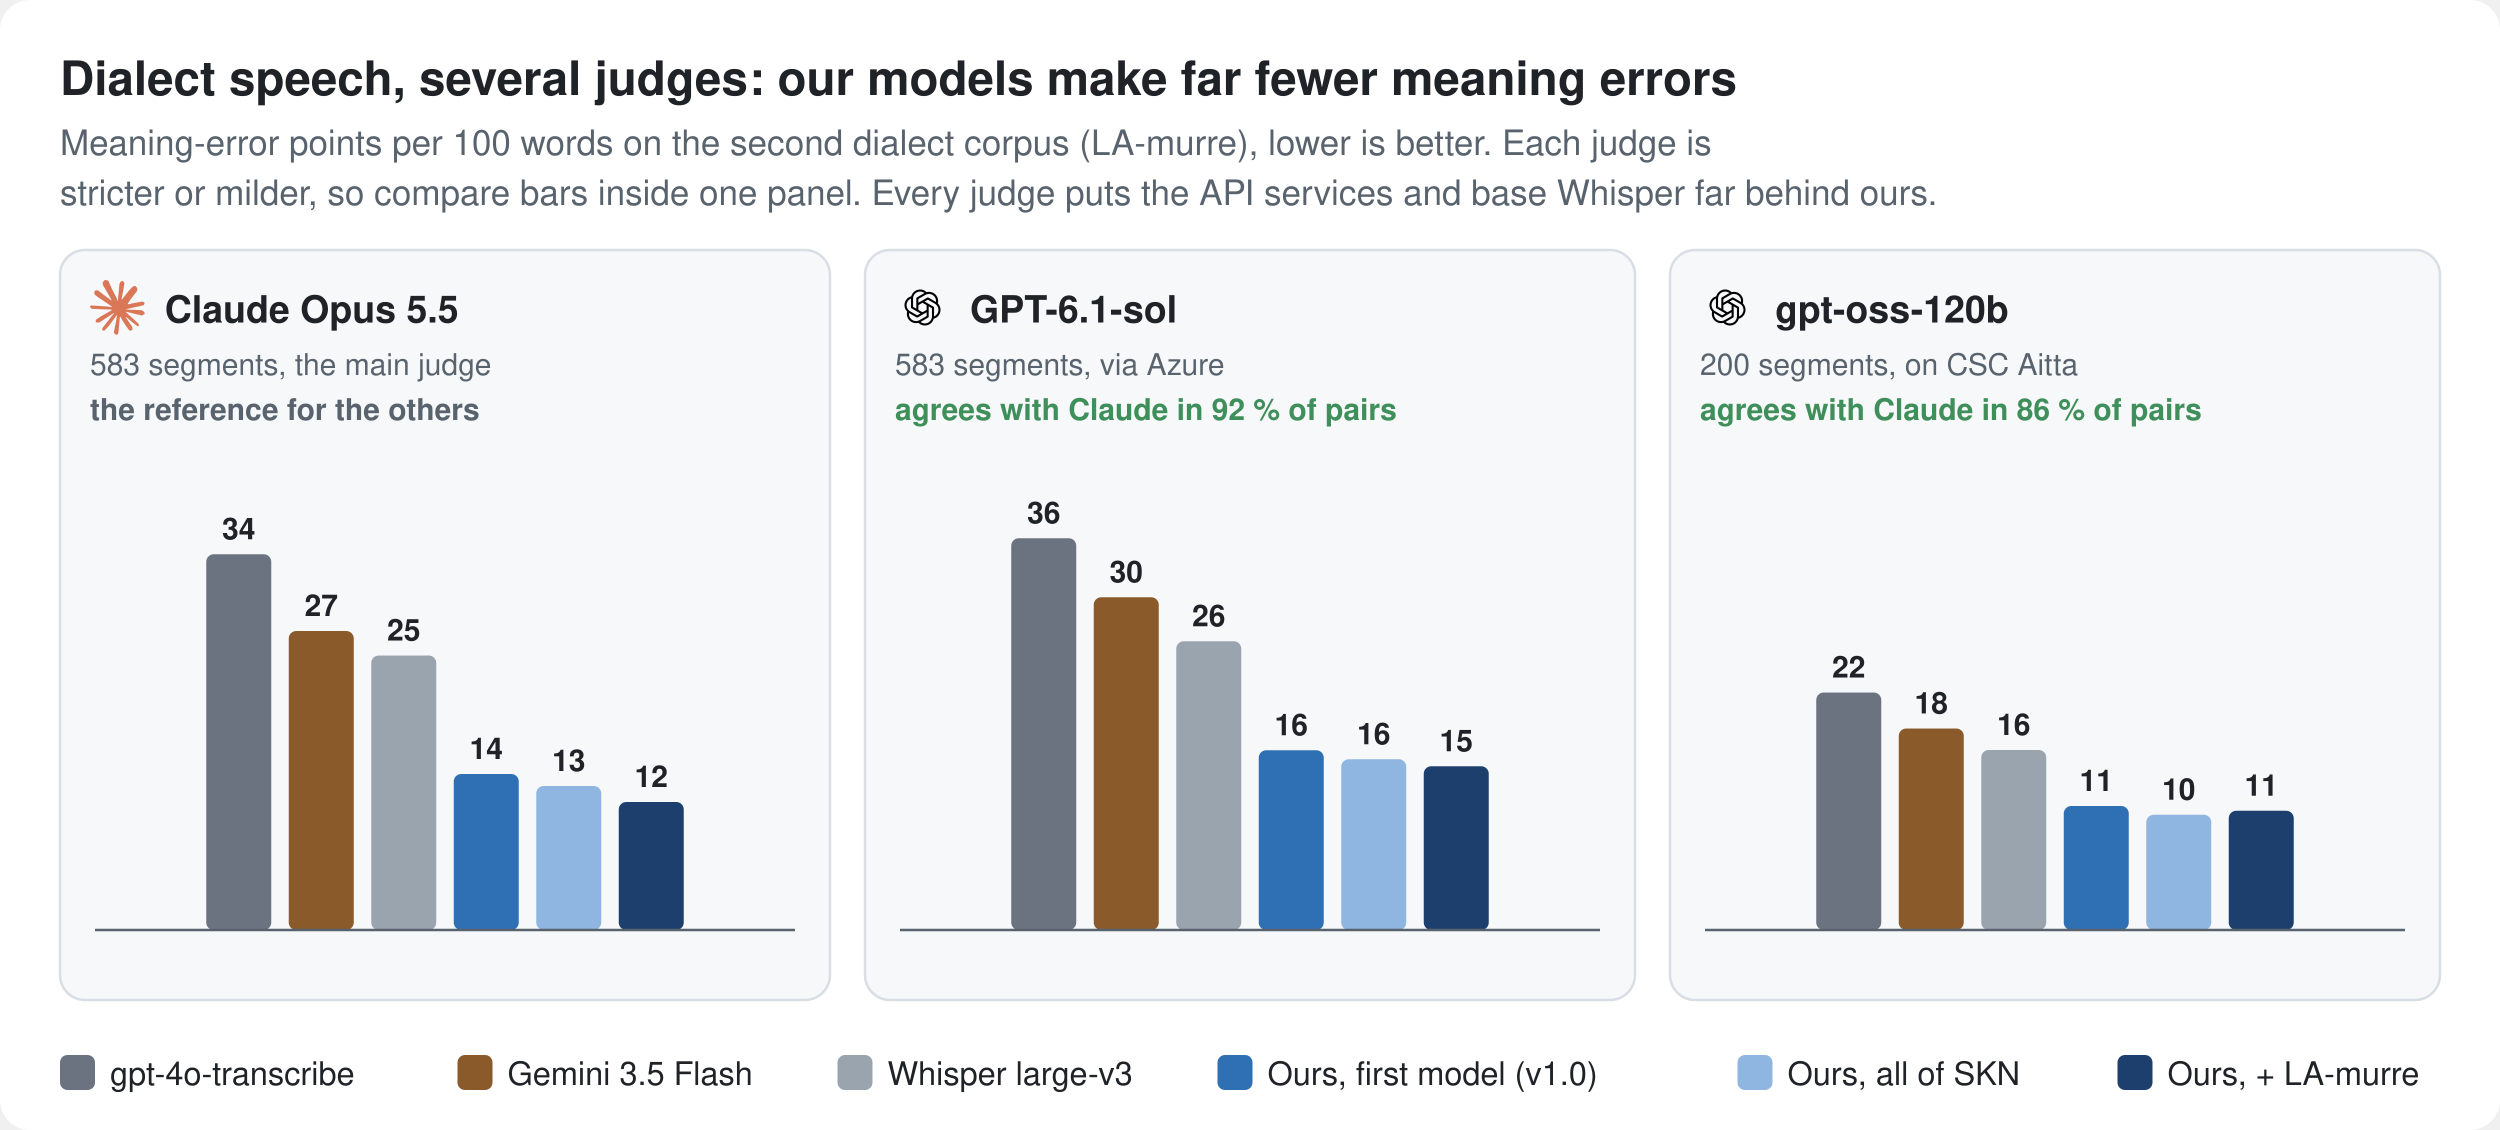
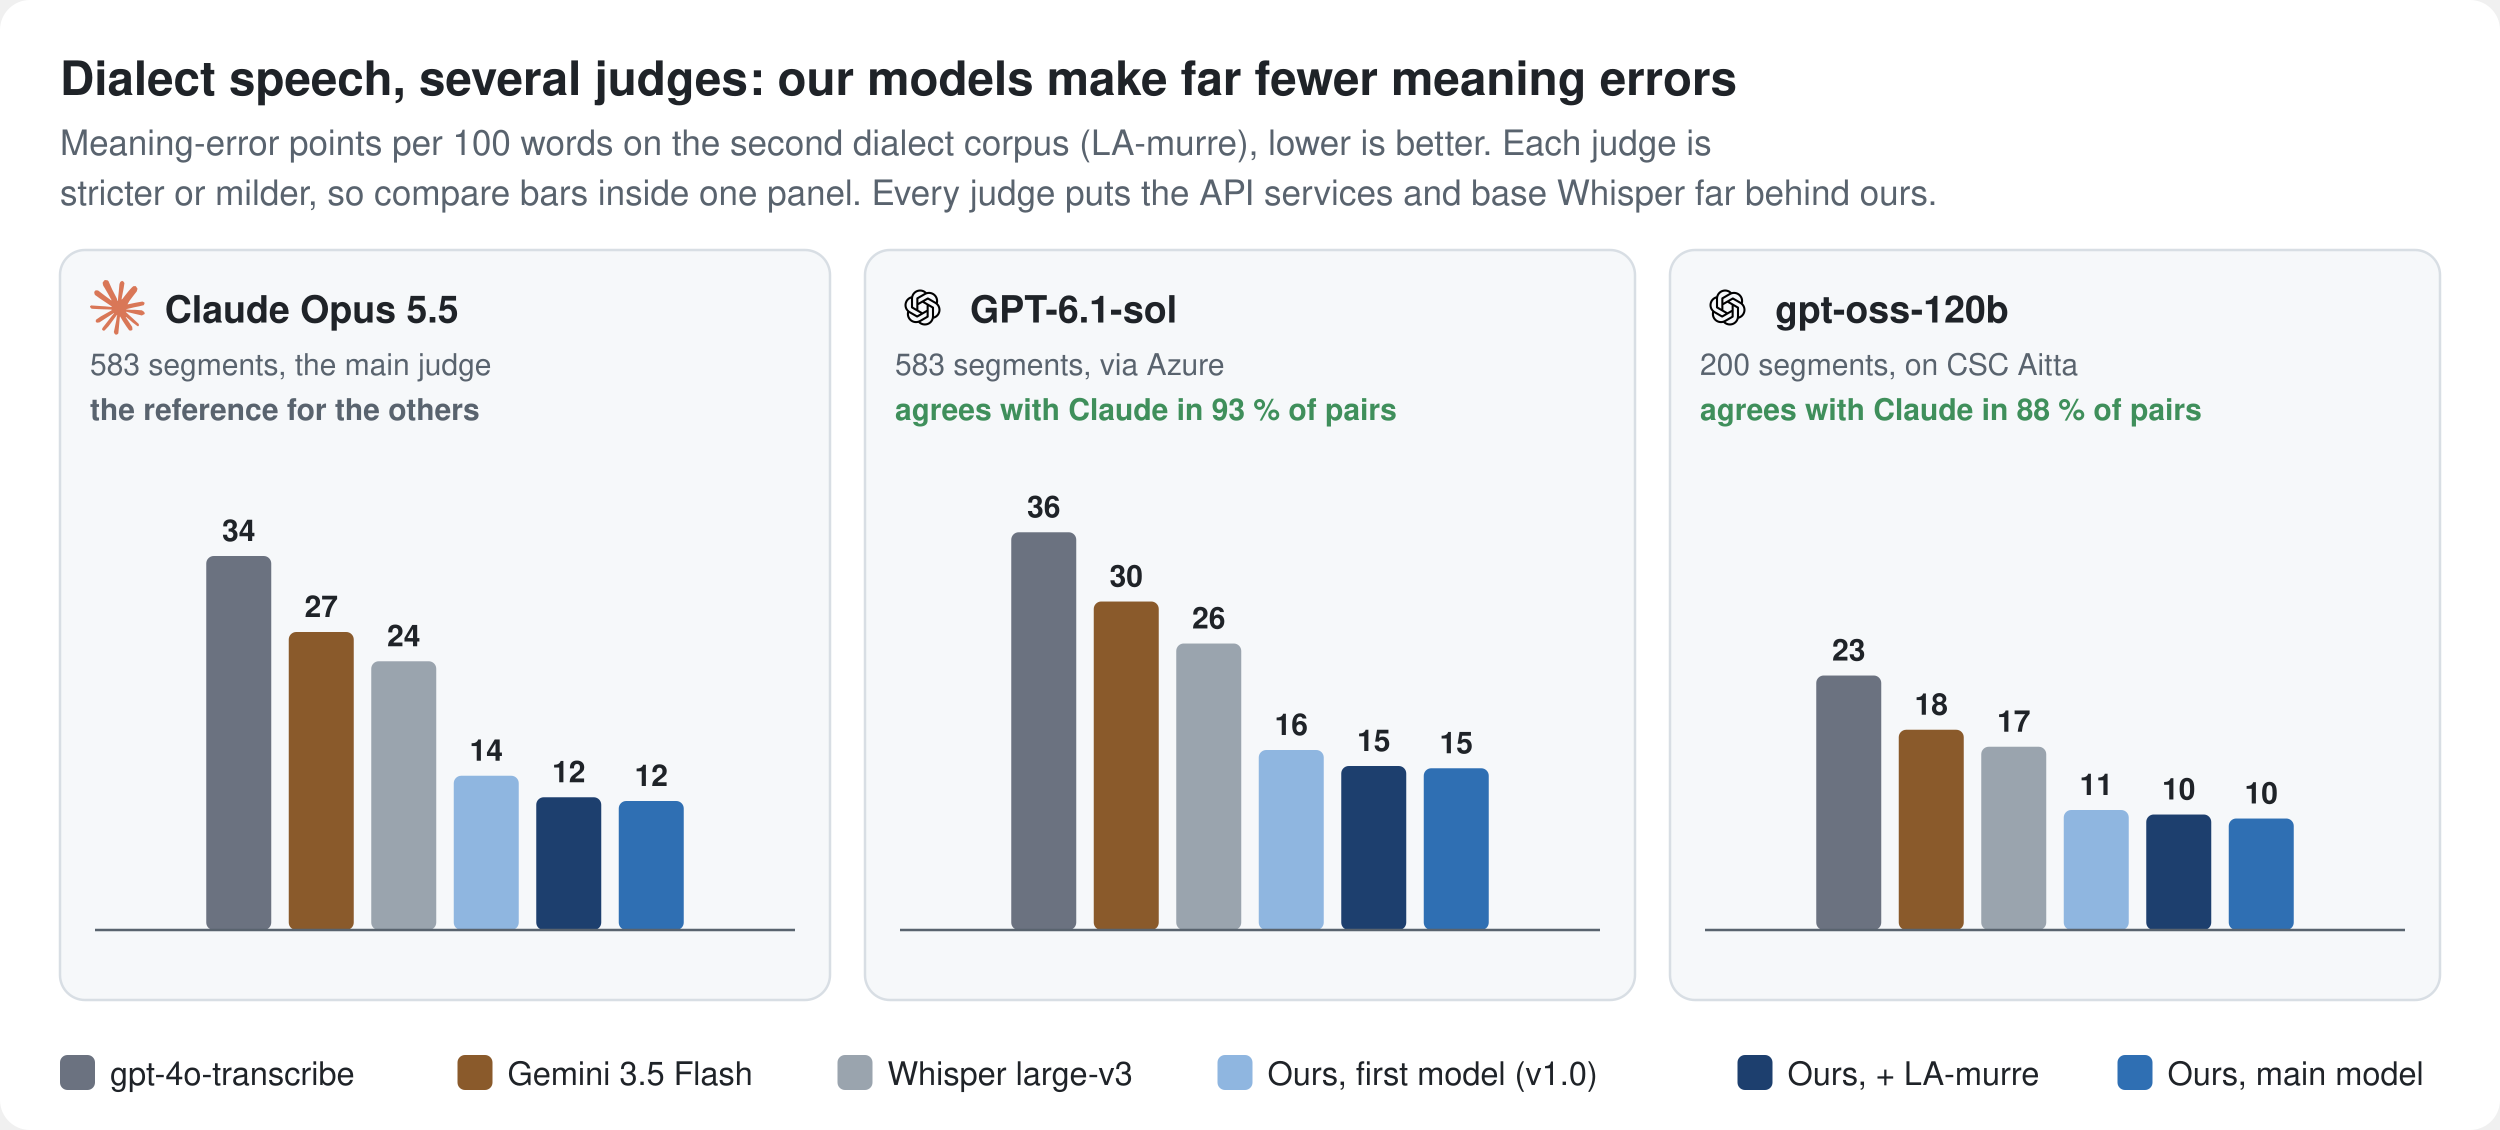
<svg xmlns="http://www.w3.org/2000/svg" viewBox="0 0 1000 452" width="1000" height="452" font-family="system-ui, -apple-system, Segoe UI, Helvetica, Arial, sans-serif" role="img" aria-label="Blind LLM judges on LA-murre: gpt-4o-transcribe, Gemini 3.5 Flash and base Whisper far behind our three fine-tuned models">
  <rect width="1000" height="452" rx="12" fill="#ffffff" />
  <text x="24.0" y="38.0" font-size="19" font-weight="700" fill="#1f2328" text-anchor="start">Dialect speech, several judges: our models make far fewer meaning errors</text>
  <text x="24.0" y="62.0" font-size="14" font-weight="400" fill="#59636e" text-anchor="start">Meaning-error points per 100 words on the second dialect corpus (LA-murre), lower is better. Each judge is</text>
  <text x="24.0" y="82.0" font-size="14" font-weight="400" fill="#59636e" text-anchor="start">stricter or milder, so compare bars inside one panel. Every judge puts the API services and base Whisper far behind ours.</text>
  <rect x="24.0" y="100" width="308.0" height="300" rx="10" fill="#f6f8fa" stroke="#d8dee4" />
  <svg x="36.0" y="112.0" width="21.9" height="22.0" viewBox="0 0 256 257">
    <path fill="#D97757" d="m50.228 170.321 50.357-28.257.843-2.463-.843-1.361h-2.462l-8.426-.518-28.775-.778-24.952-1.037-24.175-1.296-6.092-1.297L0 125.796l.583-3.759 5.12-3.434 7.324.648 16.202 1.101 24.304 1.685 17.629 1.037 26.118 2.722h4.148l.583-1.685-1.426-1.037-1.101-1.037-25.147-17.045-27.22-18.017-14.258-10.37-7.713-5.25-3.888-4.925-1.685-10.758 7-7.713 9.397.649 2.398.648 9.527 7.323 20.35 15.75L94.817 91.9l3.889 3.24 1.555-1.102.195-.777-1.75-2.917-14.453-26.118-15.425-26.572-6.87-11.018-1.814-6.61c-.648-2.723-1.102-4.991-1.102-7.778l7.972-10.823L71.42 0 82.05 1.426l4.472 3.888 6.61 15.101 10.694 23.786 16.591 32.34 4.861 9.592 2.592 8.879.973 2.722h1.685v-1.556l1.36-18.211 2.528-22.36 2.463-28.776.843-8.1 4.018-9.722 7.971-5.25 6.222 2.981 5.12 7.324-.713 4.73-3.046 19.768-5.962 30.98-3.889 20.739h2.268l2.593-2.593 10.499-13.934 17.628-22.036 7.778-8.749 9.073-9.657 5.833-4.601h11.018l8.1 12.055-3.628 12.443-11.342 14.388-9.398 12.184-13.48 18.147-8.426 14.518.778 1.166 2.01-.194 30.46-6.481 16.462-2.982 19.637-3.37 8.88 4.148.971 4.213-3.5 8.62-20.998 5.184-24.628 4.926-36.682 8.685-.454.324.519.648 16.526 1.555 7.065.389h17.304l32.21 2.398 8.426 5.574 5.055 6.805-.843 5.184-12.962 6.611-17.498-4.148-40.83-9.721-14-3.5h-1.944v1.167l11.666 11.406 21.387 19.314 26.767 24.887 1.36 6.157-3.434 4.86-3.63-.518-23.526-17.693-9.073-7.972-20.545-17.304h-1.36v1.814l4.73 6.935 25.017 37.59 1.296 11.536-1.814 3.76-6.481 2.268-7.13-1.297-14.647-20.544-15.1-23.138-12.185-20.739-1.49.843-7.194 77.448-3.37 3.953-7.778 2.981-6.48-4.925-3.436-7.972 3.435-15.749 4.148-20.544 3.37-16.333 3.046-20.285 1.815-6.74-.13-.454-1.49.194-15.295 20.999-23.267 31.433-18.406 19.702-4.407 1.75-7.648-3.954.713-7.064 4.277-6.286 25.47-32.405 15.36-20.092 9.917-11.6-.065-1.686h-.583L44.07 198.125l-12.055 1.555-5.185-4.86.648-7.972 2.463-2.593 20.35-13.999-.064.065Z" />
  </svg>
  <text x="65.9" y="129.0" font-size="15" font-weight="700" fill="#1f2328" text-anchor="start">Claude Opus 5.5</text>
  <text x="36.0" y="150.0" font-size="12" font-weight="400" fill="#59636e" text-anchor="start">583 segments, the main judge</text>
  <text x="36.0" y="168.0" font-size="12" font-weight="700" fill="#59636e" text-anchor="start">the reference for the others</text>
-   <rect x="82.5" y="221.7" width="26" height="150.3" rx="3" fill="#6b7280" />
-   <text x="95.5" y="215.7" font-size="12" font-weight="700" fill="#1f2328" text-anchor="middle">34</text>
-   <rect x="115.5" y="252.4" width="26" height="119.6" rx="3" fill="#8a5a2b" />
-   <text x="128.5" y="246.4" font-size="12" font-weight="700" fill="#1f2328" text-anchor="middle">27</text>
-   <rect x="148.5" y="262.2" width="26" height="109.8" rx="3" fill="#9aa4ae" />
-   <text x="161.5" y="256.2" font-size="12" font-weight="700" fill="#1f2328" text-anchor="middle">25</text>
-   <rect x="181.5" y="309.6" width="26" height="62.4" rx="3" fill="#2f6fb3" />
-   <text x="194.5" y="303.6" font-size="12" font-weight="700" fill="#1f2328" text-anchor="middle">14</text>
-   <rect x="214.5" y="314.4" width="26" height="57.6" rx="3" fill="#8fb6e0" />
-   <text x="227.5" y="308.4" font-size="12" font-weight="700" fill="#1f2328" text-anchor="middle">13</text>
-   <rect x="247.5" y="320.8" width="26" height="51.2" rx="3" fill="#1d3f6e" />
-   <text x="260.5" y="314.8" font-size="12" font-weight="700" fill="#1f2328" text-anchor="middle">12</text>
+   <rect x="82.5" y="222.4" width="26" height="149.6" rx="3" fill="#6b7280" />
+   <text x="95.5" y="216.4" font-size="12" font-weight="700" fill="#1f2328" text-anchor="middle">34</text>
+   <rect x="115.5" y="252.8" width="26" height="119.2" rx="3" fill="#8a5a2b" />
+   <text x="128.5" y="246.8" font-size="12" font-weight="700" fill="#1f2328" text-anchor="middle">27</text>
+   <rect x="148.5" y="264.5" width="26" height="107.5" rx="3" fill="#9aa4ae" />
+   <text x="161.5" y="258.5" font-size="12" font-weight="700" fill="#1f2328" text-anchor="middle">24</text>
+   <rect x="181.5" y="310.3" width="26" height="61.7" rx="3" fill="#8fb6e0" />
+   <text x="194.5" y="304.3" font-size="12" font-weight="700" fill="#1f2328" text-anchor="middle">14</text>
+   <rect x="214.5" y="318.9" width="26" height="53.1" rx="3" fill="#1d3f6e" />
+   <text x="227.5" y="312.9" font-size="12" font-weight="700" fill="#1f2328" text-anchor="middle">12</text>
+   <rect x="247.5" y="320.4" width="26" height="51.6" rx="3" fill="#2f6fb3" />
+   <text x="260.5" y="314.4" font-size="12" font-weight="700" fill="#1f2328" text-anchor="middle">12</text>
  <line x1="38.0" y1="372" x2="318.0" y2="372" stroke="#59636e" />
  <rect x="346.0" y="100" width="308.0" height="300" rx="10" fill="#f6f8fa" stroke="#d8dee4" />
  <svg x="358.0" y="112.0" width="22.0" height="22.0" viewBox="0 0 611 611">
    <path fill-rule="evenodd" clip-rule="evenodd" d="M252.794 108.802C289.191 99.048 326.265 110.305 351.148 135.135C385.113 126.072 422.85 134.862 449.492 161.505C476.136 188.149 484.925 225.888 475.862 259.85V259.854C500.696 284.735 511.95 321.81 502.198 358.207C492.447 394.602 464.161 421.084 430.215 430.217C421.083 464.162 394.603 492.448 358.206 502.199C321.812 511.951 284.734 500.693 259.852 475.864C225.887 484.927 188.15 476.137 161.507 449.495C134.864 422.851 126.073 385.111 135.136 351.149C110.304 326.266 99.05 289.192 108.801 252.795C118.552 216.4 146.84 189.918 180.784 180.785C189.917 146.841 216.396 118.553 252.794 108.802ZM374.292 407.145C374.292 411.271 372.092 415.086 368.517 417.148L283.723 466.102C302.487 480.585 327.555 486.459 352.217 479.852C386.997 470.532 410.068 439.312 410.555 405.006V317.717C410.555 315.08 409.125 312.621 406.843 311.303L374.292 292.509V407.145ZM251.868 415.897C248.296 417.959 243.893 417.959 240.317 415.897L155.526 366.942C152.366 390.436 159.811 415.08 177.866 433.136H177.863C203.325 458.594 241.896 462.962 271.85 446.232L347.449 402.586C349.735 401.268 351.148 398.8 351.148 396.163V358.579L251.868 415.897ZM368.602 220.628C366.319 219.309 363.474 219.318 361.191 220.637L328.641 239.431L427.921 296.749C431.496 298.811 433.697 302.627 433.697 306.752V404.661C455.622 395.654 473.244 376.881 479.851 352.218C489.169 317.442 473.668 281.85 444.201 264.274L368.602 220.628ZM177.303 206.34C155.377 215.348 137.756 234.122 131.148 258.783C121.832 293.561 137.331 329.153 166.799 346.727L242.398 390.373C244.68 391.692 247.525 391.684 249.807 390.366L282.357 371.572L183.078 314.253C179.504 312.189 177.303 308.375 177.303 304.251V206.34ZM259.849 279.145V331.858L305.5 358.213L351.15 331.858V279.145L305.5 252.789L259.849 279.145ZM327.276 144.9C308.512 130.418 283.445 124.543 258.782 131.15C224.002 140.471 200.931 171.691 200.445 205.995V293.286C200.445 295.923 201.875 298.381 204.158 299.7L236.707 318.493V203.856C236.707 199.731 238.909 195.916 242.483 193.853L327.276 144.9ZM433.137 177.867C407.675 152.407 369.103 148.038 339.149 164.769L263.55 208.415C261.265 209.734 259.852 212.202 259.852 214.838V252.423L359.132 195.105C362.703 193.041 367.108 193.041 370.682 195.105L455.473 244.06C458.635 220.567 451.189 195.922 433.135 177.867H433.137Z" fill="black" />
  </svg>
  <text x="388.0" y="129.0" font-size="15" font-weight="700" fill="#1f2328" text-anchor="start">GPT-6.1-sol</text>
  <text x="358.0" y="150.0" font-size="12" font-weight="400" fill="#59636e" text-anchor="start">583 segments, via Azure</text>
-   <text x="358.0" y="168.0" font-size="12" font-weight="700" fill="#3f8f5b" text-anchor="start">agrees with Claude in 92 % of pairs</text>
-   <rect x="404.5" y="215.3" width="26" height="156.7" rx="3" fill="#6b7280" />
-   <text x="417.5" y="209.3" font-size="12" font-weight="700" fill="#1f2328" text-anchor="middle">36</text>
-   <rect x="437.5" y="238.9" width="26" height="133.1" rx="3" fill="#8a5a2b" />
-   <text x="450.5" y="232.9" font-size="12" font-weight="700" fill="#1f2328" text-anchor="middle">30</text>
-   <rect x="470.5" y="256.5" width="26" height="115.5" rx="3" fill="#9aa4ae" />
-   <text x="483.5" y="250.5" font-size="12" font-weight="700" fill="#1f2328" text-anchor="middle">26</text>
-   <rect x="503.5" y="300.1" width="26" height="71.9" rx="3" fill="#2f6fb3" />
-   <text x="516.5" y="294.1" font-size="12" font-weight="700" fill="#1f2328" text-anchor="middle">16</text>
-   <rect x="536.5" y="303.7" width="26" height="68.3" rx="3" fill="#8fb6e0" />
-   <text x="549.5" y="297.7" font-size="12" font-weight="700" fill="#1f2328" text-anchor="middle">16</text>
-   <rect x="569.5" y="306.5" width="26" height="65.5" rx="3" fill="#1d3f6e" />
-   <text x="582.5" y="300.5" font-size="12" font-weight="700" fill="#1f2328" text-anchor="middle">15</text>
+   <text x="358.0" y="168.0" font-size="12" font-weight="700" fill="#3f8f5b" text-anchor="start">agrees with Claude in 93 % of pairs</text>
+   <rect x="404.5" y="212.9" width="26" height="159.1" rx="3" fill="#6b7280" />
+   <text x="417.5" y="206.9" font-size="12" font-weight="700" fill="#1f2328" text-anchor="middle">36</text>
+   <rect x="437.5" y="240.6" width="26" height="131.4" rx="3" fill="#8a5a2b" />
+   <text x="450.5" y="234.6" font-size="12" font-weight="700" fill="#1f2328" text-anchor="middle">30</text>
+   <rect x="470.5" y="257.4" width="26" height="114.6" rx="3" fill="#9aa4ae" />
+   <text x="483.5" y="251.4" font-size="12" font-weight="700" fill="#1f2328" text-anchor="middle">26</text>
+   <rect x="503.5" y="300.0" width="26" height="72.0" rx="3" fill="#8fb6e0" />
+   <text x="516.5" y="294.0" font-size="12" font-weight="700" fill="#1f2328" text-anchor="middle">16</text>
+   <rect x="536.5" y="306.4" width="26" height="65.6" rx="3" fill="#1d3f6e" />
+   <text x="549.5" y="300.4" font-size="12" font-weight="700" fill="#1f2328" text-anchor="middle">15</text>
+   <rect x="569.5" y="307.3" width="26" height="64.7" rx="3" fill="#2f6fb3" />
+   <text x="582.5" y="301.3" font-size="12" font-weight="700" fill="#1f2328" text-anchor="middle">15</text>
  <line x1="360.0" y1="372" x2="640.0" y2="372" stroke="#59636e" />
  <rect x="668.0" y="100" width="308.0" height="300" rx="10" fill="#f6f8fa" stroke="#d8dee4" />
  <svg x="680.0" y="112.0" width="22.0" height="22.0" viewBox="0 0 611 611">
    <path fill-rule="evenodd" clip-rule="evenodd" d="M252.794 108.802C289.191 99.048 326.265 110.305 351.148 135.135C385.113 126.072 422.85 134.862 449.492 161.505C476.136 188.149 484.925 225.888 475.862 259.85V259.854C500.696 284.735 511.95 321.81 502.198 358.207C492.447 394.602 464.161 421.084 430.215 430.217C421.083 464.162 394.603 492.448 358.206 502.199C321.812 511.951 284.734 500.693 259.852 475.864C225.887 484.927 188.15 476.137 161.507 449.495C134.864 422.851 126.073 385.111 135.136 351.149C110.304 326.266 99.05 289.192 108.801 252.795C118.552 216.4 146.84 189.918 180.784 180.785C189.917 146.841 216.396 118.553 252.794 108.802ZM374.292 407.145C374.292 411.271 372.092 415.086 368.517 417.148L283.723 466.102C302.487 480.585 327.555 486.459 352.217 479.852C386.997 470.532 410.068 439.312 410.555 405.006V317.717C410.555 315.08 409.125 312.621 406.843 311.303L374.292 292.509V407.145ZM251.868 415.897C248.296 417.959 243.893 417.959 240.317 415.897L155.526 366.942C152.366 390.436 159.811 415.08 177.866 433.136H177.863C203.325 458.594 241.896 462.962 271.85 446.232L347.449 402.586C349.735 401.268 351.148 398.8 351.148 396.163V358.579L251.868 415.897ZM368.602 220.628C366.319 219.309 363.474 219.318 361.191 220.637L328.641 239.431L427.921 296.749C431.496 298.811 433.697 302.627 433.697 306.752V404.661C455.622 395.654 473.244 376.881 479.851 352.218C489.169 317.442 473.668 281.85 444.201 264.274L368.602 220.628ZM177.303 206.34C155.377 215.348 137.756 234.122 131.148 258.783C121.832 293.561 137.331 329.153 166.799 346.727L242.398 390.373C244.68 391.692 247.525 391.684 249.807 390.366L282.357 371.572L183.078 314.253C179.504 312.189 177.303 308.375 177.303 304.251V206.34ZM259.849 279.145V331.858L305.5 358.213L351.15 331.858V279.145L305.5 252.789L259.849 279.145ZM327.276 144.9C308.512 130.418 283.445 124.543 258.782 131.15C224.002 140.471 200.931 171.691 200.445 205.995V293.286C200.445 295.923 201.875 298.381 204.158 299.7L236.707 318.493V203.856C236.707 199.731 238.909 195.916 242.483 193.853L327.276 144.9ZM433.137 177.867C407.675 152.407 369.103 148.038 339.149 164.769L263.55 208.415C261.265 209.734 259.852 212.202 259.852 214.838V252.423L359.132 195.105C362.703 193.041 367.108 193.041 370.682 195.105L455.473 244.06C458.635 220.567 451.189 195.922 433.135 177.867H433.137Z" fill="black" />
  </svg>
  <text x="710.0" y="129.0" font-size="15" font-weight="700" fill="#1f2328" text-anchor="start">gpt-oss-120b</text>
  <text x="680.0" y="150.0" font-size="12" font-weight="400" fill="#59636e" text-anchor="start">200 segments, on CSC Aitta</text>
-   <text x="680.0" y="168.0" font-size="12" font-weight="700" fill="#3f8f5b" text-anchor="start">agrees with Claude in 86 % of pairs</text>
-   <rect x="726.5" y="277.0" width="26" height="95.0" rx="3" fill="#6b7280" />
-   <text x="739.5" y="271.0" font-size="12" font-weight="700" fill="#1f2328" text-anchor="middle">22</text>
-   <rect x="759.5" y="291.4" width="26" height="80.6" rx="3" fill="#8a5a2b" />
-   <text x="772.5" y="285.4" font-size="12" font-weight="700" fill="#1f2328" text-anchor="middle">18</text>
-   <rect x="792.5" y="300.0" width="26" height="72.0" rx="3" fill="#9aa4ae" />
-   <text x="805.5" y="294.0" font-size="12" font-weight="700" fill="#1f2328" text-anchor="middle">16</text>
-   <rect x="825.5" y="322.4" width="26" height="49.6" rx="3" fill="#2f6fb3" />
-   <text x="838.5" y="316.4" font-size="12" font-weight="700" fill="#1f2328" text-anchor="middle">11</text>
-   <rect x="858.5" y="325.9" width="26" height="46.1" rx="3" fill="#8fb6e0" />
-   <text x="871.5" y="319.9" font-size="12" font-weight="700" fill="#1f2328" text-anchor="middle">10</text>
-   <rect x="891.5" y="324.3" width="26" height="47.7" rx="3" fill="#1d3f6e" />
-   <text x="904.5" y="318.3" font-size="12" font-weight="700" fill="#1f2328" text-anchor="middle">11</text>
+   <text x="680.0" y="168.0" font-size="12" font-weight="700" fill="#3f8f5b" text-anchor="start">agrees with Claude in 88 % of pairs</text>
+   <rect x="726.5" y="270.2" width="26" height="101.8" rx="3" fill="#6b7280" />
+   <text x="739.5" y="264.2" font-size="12" font-weight="700" fill="#1f2328" text-anchor="middle">23</text>
+   <rect x="759.5" y="291.9" width="26" height="80.1" rx="3" fill="#8a5a2b" />
+   <text x="772.5" y="285.9" font-size="12" font-weight="700" fill="#1f2328" text-anchor="middle">18</text>
+   <rect x="792.5" y="298.7" width="26" height="73.3" rx="3" fill="#9aa4ae" />
+   <text x="805.5" y="292.7" font-size="12" font-weight="700" fill="#1f2328" text-anchor="middle">17</text>
+   <rect x="825.5" y="324.0" width="26" height="48.0" rx="3" fill="#8fb6e0" />
+   <text x="838.5" y="318.0" font-size="12" font-weight="700" fill="#1f2328" text-anchor="middle">11</text>
+   <rect x="858.5" y="325.8" width="26" height="46.2" rx="3" fill="#1d3f6e" />
+   <text x="871.5" y="319.8" font-size="12" font-weight="700" fill="#1f2328" text-anchor="middle">10</text>
+   <rect x="891.5" y="327.4" width="26" height="44.6" rx="3" fill="#2f6fb3" />
+   <text x="904.5" y="321.4" font-size="12" font-weight="700" fill="#1f2328" text-anchor="middle">10</text>
  <line x1="682.0" y1="372" x2="962.0" y2="372" stroke="#59636e" />
  <rect x="24" y="422" width="14" height="14" rx="3" fill="#6b7280" />
  <text x="44.0" y="434.0" font-size="13" font-weight="400" fill="#1f2328" text-anchor="start">gpt-4o-transcribe</text>
  <rect x="183.0" y="422" width="14" height="14" rx="3" fill="#8a5a2b" />
  <text x="203.0" y="434.0" font-size="13" font-weight="400" fill="#1f2328" text-anchor="start">Gemini 3.5 Flash</text>
  <rect x="335.0" y="422" width="14" height="14" rx="3" fill="#9aa4ae" />
  <text x="355.0" y="434.0" font-size="13" font-weight="400" fill="#1f2328" text-anchor="start">Whisper large-v3</text>
-   <rect x="487.0" y="422" width="14" height="14" rx="3" fill="#2f6fb3" />
+   <rect x="487.0" y="422" width="14" height="14" rx="3" fill="#8fb6e0" />
  <text x="507.0" y="434.0" font-size="13" font-weight="400" fill="#1f2328" text-anchor="start">Ours, first model (v1.0)</text>
-   <rect x="695.0" y="422" width="14" height="14" rx="3" fill="#8fb6e0" />
-   <text x="715.0" y="434.0" font-size="13" font-weight="400" fill="#1f2328" text-anchor="start">Ours, all of SKN</text>
-   <rect x="847.0" y="422" width="14" height="14" rx="3" fill="#1d3f6e" />
-   <text x="867.0" y="434.0" font-size="13" font-weight="400" fill="#1f2328" text-anchor="start">Ours, + LA-murre</text>
+   <rect x="695.0" y="422" width="14" height="14" rx="3" fill="#1d3f6e" />
+   <text x="715.0" y="434.0" font-size="13" font-weight="400" fill="#1f2328" text-anchor="start">Ours, + LA-murre</text>
+   <rect x="847.0" y="422" width="14" height="14" rx="3" fill="#2f6fb3" />
+   <text x="867.0" y="434.0" font-size="13" font-weight="400" fill="#1f2328" text-anchor="start">Ours, main model</text>
</svg>
